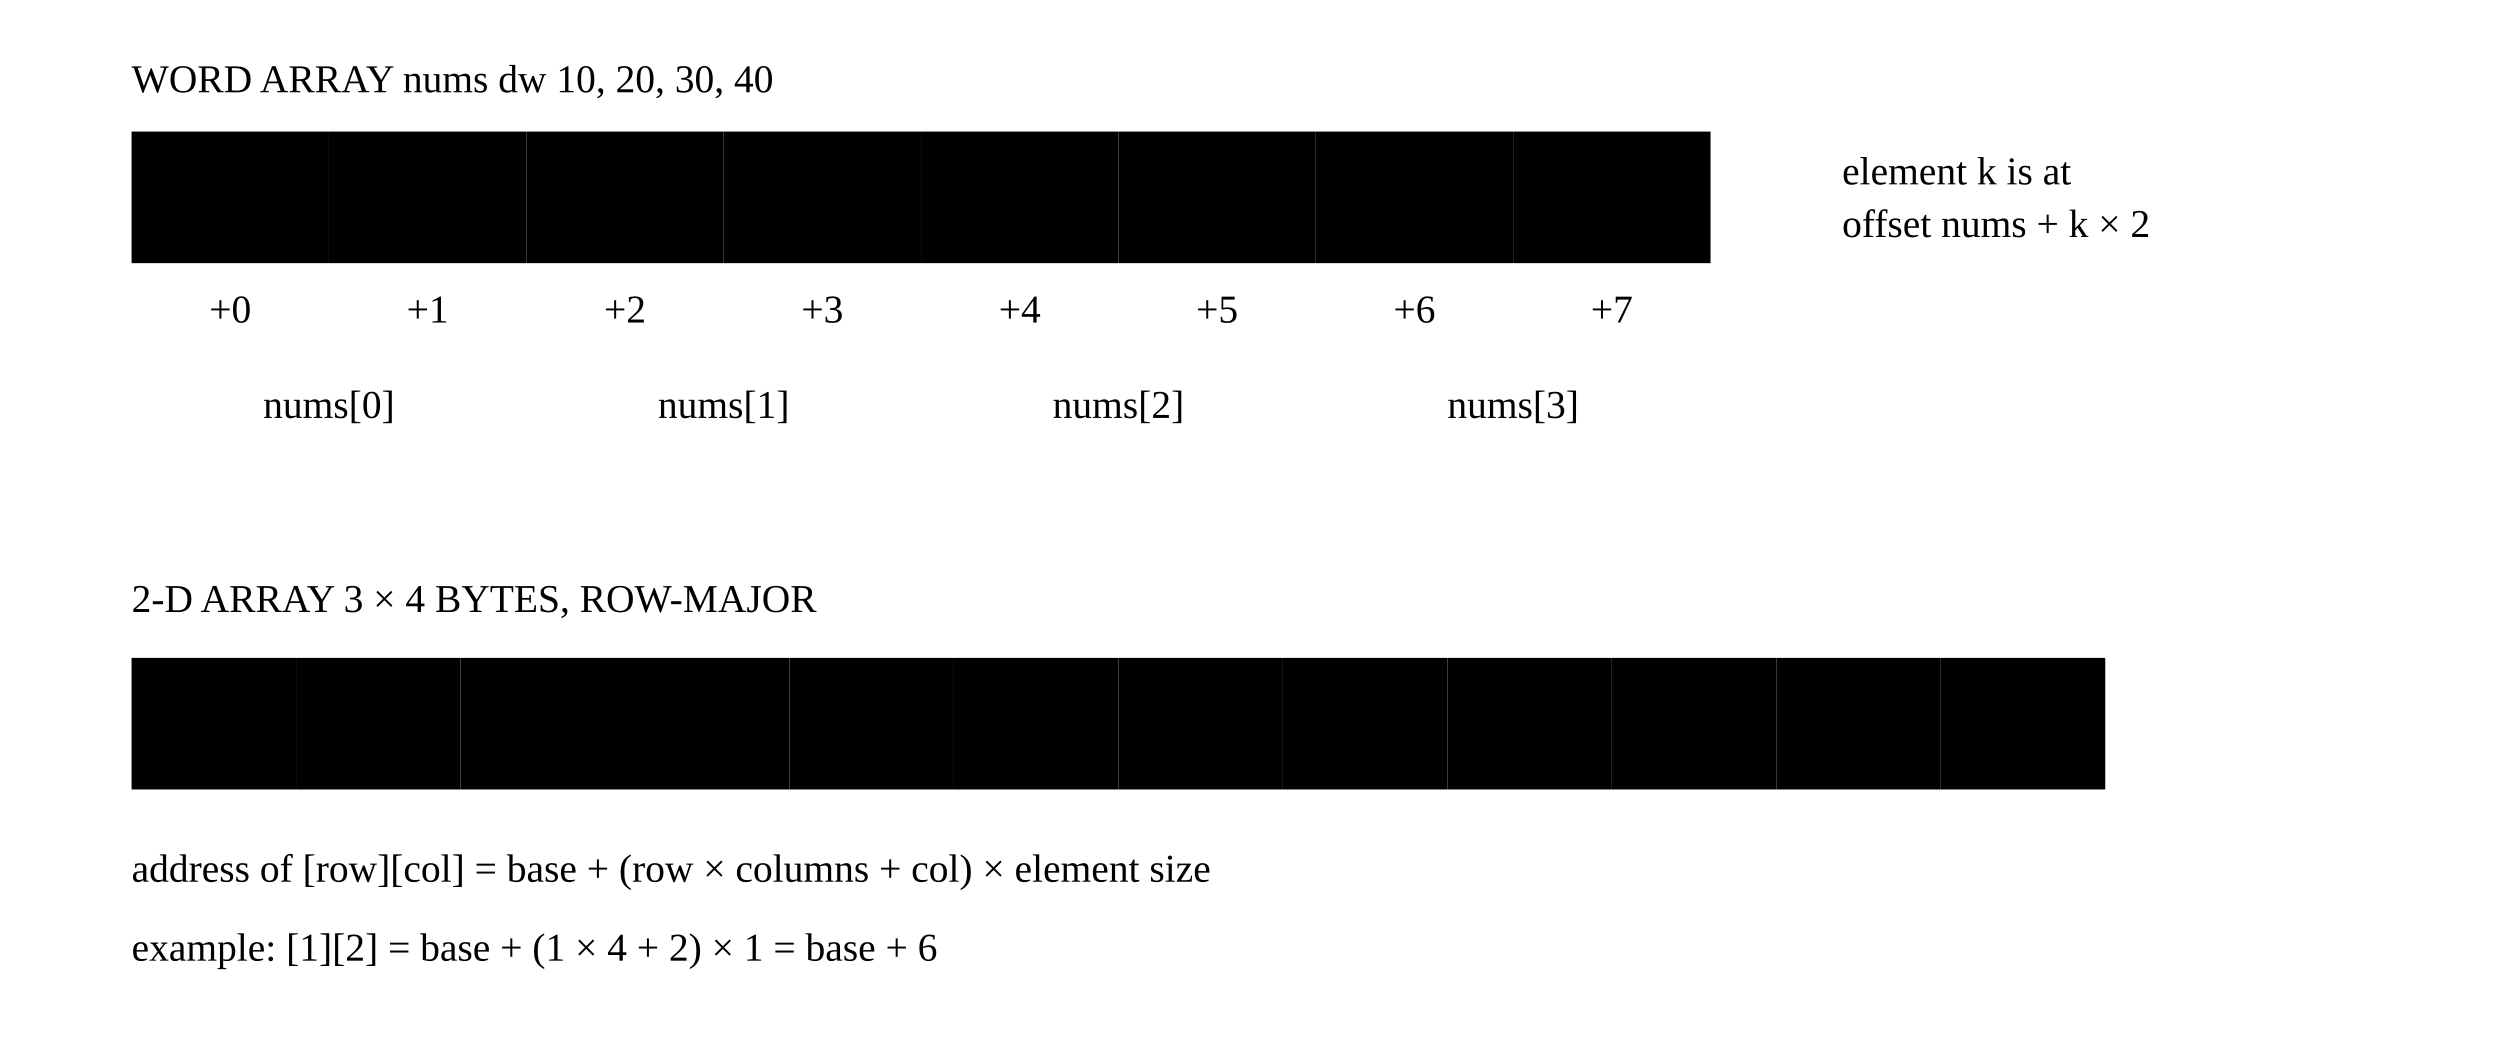
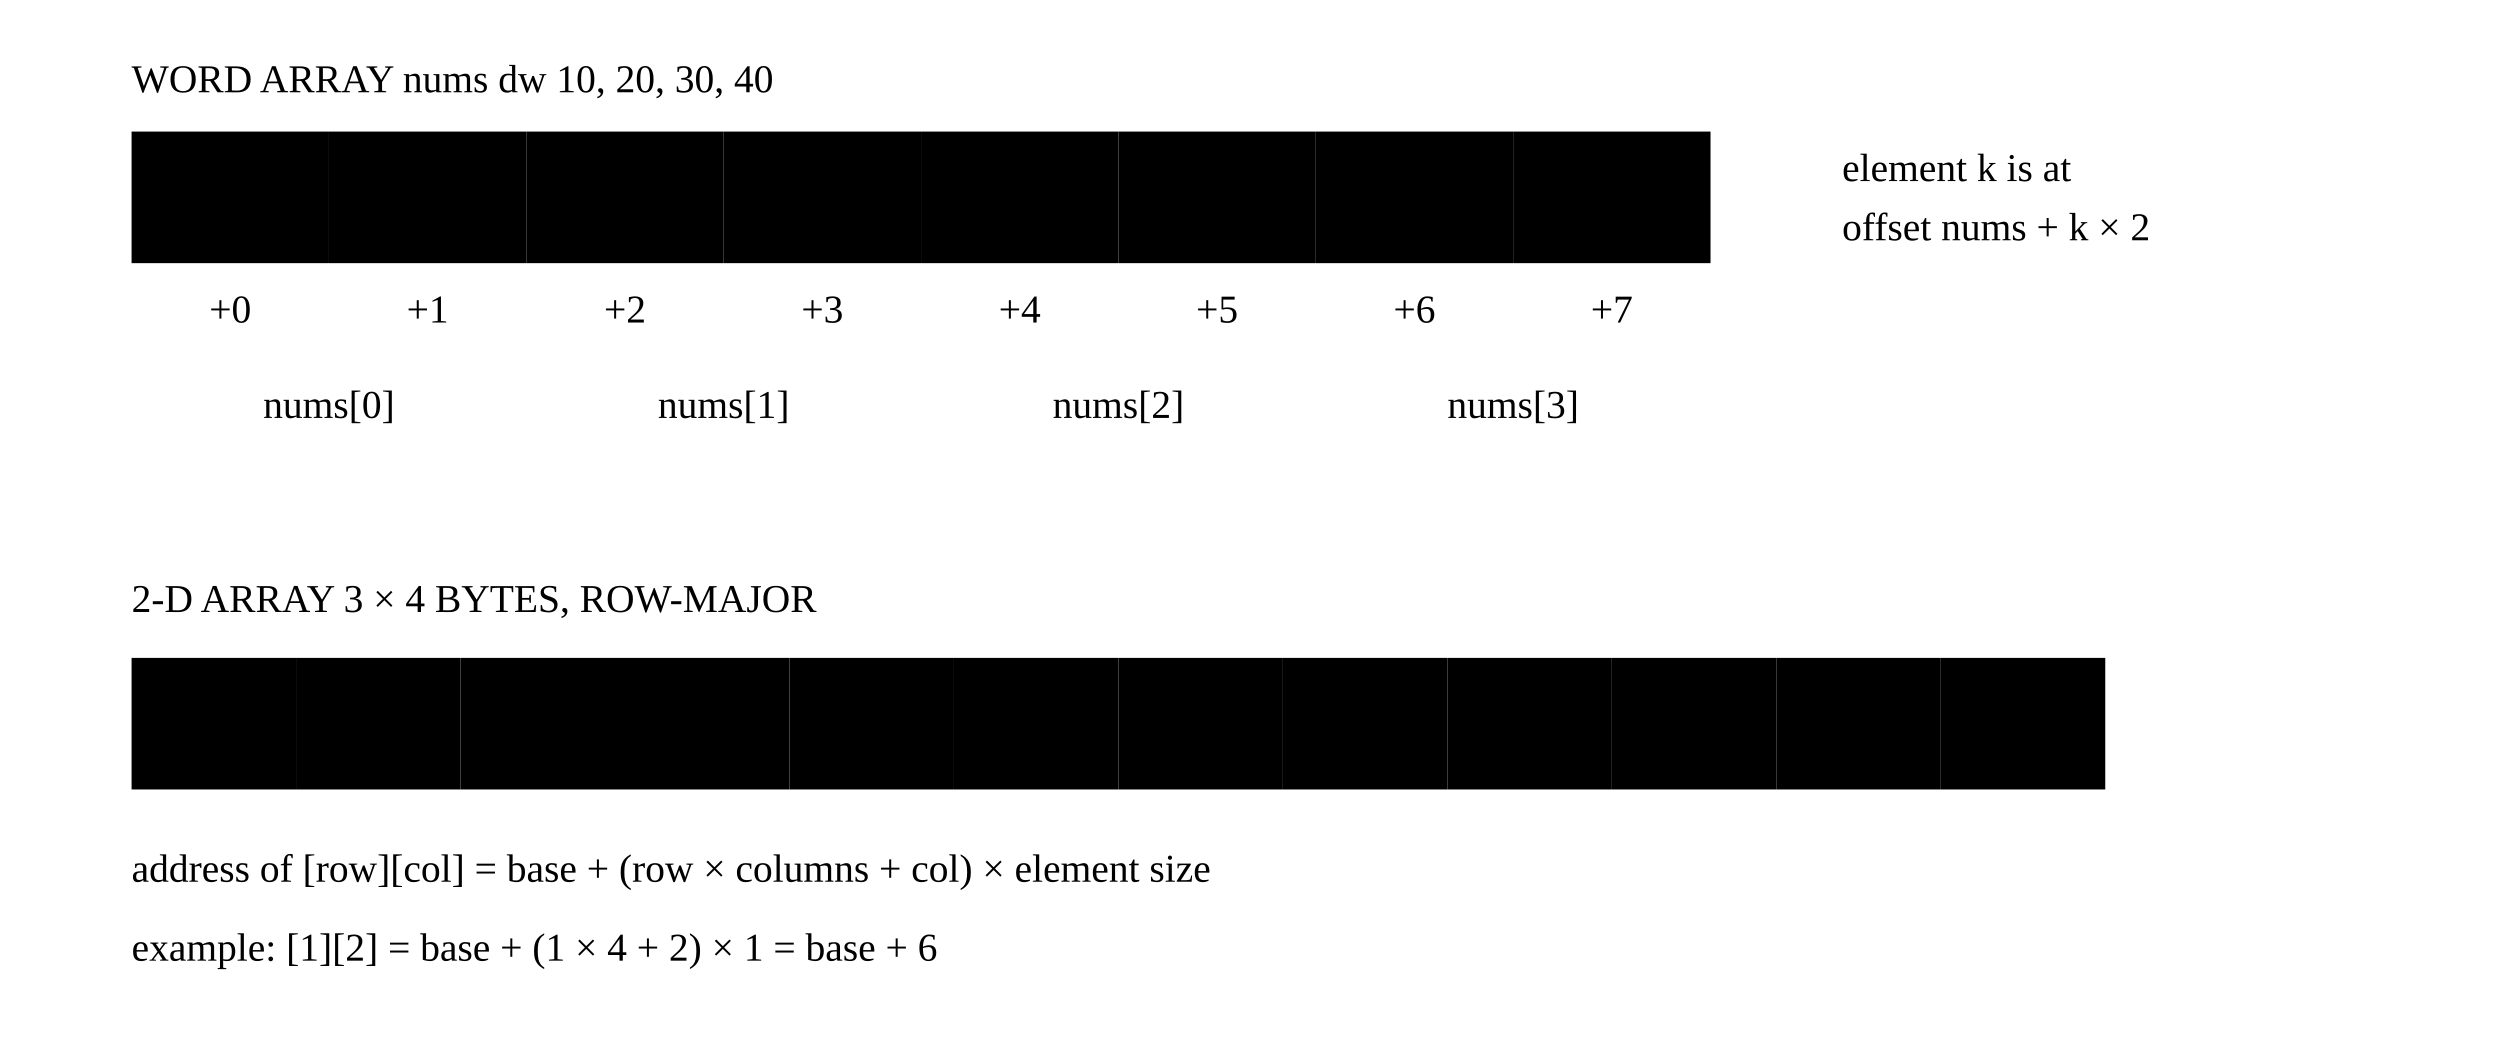
<svg xmlns="http://www.w3.org/2000/svg" viewBox="0 0 760 320" style="min-width:620px">
  <rect class="d-box-3" x="40" y="40" width="60" height="40" rx="0" />
  <rect class="d-box-2" x="100" y="40" width="60" height="40" rx="0" />
  <rect class="d-box-3" x="160" y="40" width="60" height="40" rx="0" />
  <rect class="d-box-2" x="220" y="40" width="60" height="40" rx="0" />
  <rect class="d-box-3" x="280" y="40" width="60" height="40" rx="0" />
  <rect class="d-box-2" x="340" y="40" width="60" height="40" rx="0" />
  <rect class="d-box-3" x="400" y="40" width="60" height="40" rx="0" />
  <rect class="d-box-2" x="460" y="40" width="60" height="40" rx="0" />
  <path class="d-line-mut d-arr2" d="M40.0 136.0 L160.0 136.0" />
  <path class="d-line-mut" d="M40.0 130.0 L40.0 142.0" />
  <path class="d-line-mut" d="M160.0 130.0 L160.0 142.0" />
  <path class="d-line-mut d-arr2" d="M160.0 136.0 L280.0 136.0" />
  <path class="d-line-mut" d="M160.0 130.0 L160.0 142.0" />
  <path class="d-line-mut" d="M280.0 130.0 L280.0 142.0" />
  <path class="d-line-mut d-arr2" d="M280.0 136.0 L400.0 136.0" />
  <path class="d-line-mut" d="M280.0 130.0 L280.0 142.0" />
  <path class="d-line-mut" d="M400.0 130.0 L400.0 142.0" />
  <path class="d-line-mut d-arr2" d="M400.0 136.0 L520.0 136.0" />
  <path class="d-line-mut" d="M400.0 130.0 L400.0 142.0" />
  <path class="d-line-mut" d="M520.0 130.0 L520.0 142.0" />
  <rect class="d-box-2" x="40" y="200" width="50" height="40" rx="0" />
  <rect class="d-box-2" x="90" y="200" width="50" height="40" rx="0" />
  <rect class="d-box-2" x="140" y="200" width="50" height="40" rx="0" />
  <rect class="d-box-2" x="190" y="200" width="50" height="40" rx="0" />
  <rect class="d-box-3" x="240" y="200" width="50" height="40" rx="0" />
  <rect class="d-box-3" x="290" y="200" width="50" height="40" rx="0" />
  <rect class="d-box-3" x="340" y="200" width="50" height="40" rx="0" />
  <rect class="d-box-3" x="390" y="200" width="50" height="40" rx="0" />
  <rect class="d-box-2" x="440" y="200" width="50" height="40" rx="0" />
  <rect class="d-box-2" x="490" y="200" width="50" height="40" rx="0" />
  <rect class="d-box-2" x="540" y="200" width="50" height="40" rx="0" />
  <rect class="d-box-2" x="590" y="200" width="50" height="40" rx="0" />
  <text class="d-caps" x="40" y="24.0" text-anchor="start" dominant-baseline="central">WORD ARRAY   nums dw 10, 20, 30, 40</text>
  <text class="d-mono" x="70" y="60.0" text-anchor="middle" dominant-baseline="central">0A</text>
  <text class="d-small" x="70" y="94.0" text-anchor="middle" dominant-baseline="central">+0</text>
  <text class="d-mono" x="130" y="60.0" text-anchor="middle" dominant-baseline="central">00</text>
  <text class="d-small" x="130" y="94.0" text-anchor="middle" dominant-baseline="central">+1</text>
  <text class="d-mono" x="190" y="60.0" text-anchor="middle" dominant-baseline="central">14</text>
  <text class="d-small" x="190" y="94.0" text-anchor="middle" dominant-baseline="central">+2</text>
  <text class="d-mono" x="250" y="60.0" text-anchor="middle" dominant-baseline="central">00</text>
  <text class="d-small" x="250" y="94.0" text-anchor="middle" dominant-baseline="central">+3</text>
  <text class="d-mono" x="310" y="60.0" text-anchor="middle" dominant-baseline="central">1E</text>
  <text class="d-small" x="310" y="94.0" text-anchor="middle" dominant-baseline="central">+4</text>
  <text class="d-mono" x="370" y="60.0" text-anchor="middle" dominant-baseline="central">00</text>
  <text class="d-small" x="370" y="94.0" text-anchor="middle" dominant-baseline="central">+5</text>
  <text class="d-mono" x="430" y="60.0" text-anchor="middle" dominant-baseline="central">28</text>
  <text class="d-small" x="430" y="94.0" text-anchor="middle" dominant-baseline="central">+6</text>
  <text class="d-mono" x="490" y="60.0" text-anchor="middle" dominant-baseline="central">00</text>
  <text class="d-small" x="490" y="94.0" text-anchor="middle" dominant-baseline="central">+7</text>
  <text class="d-small" x="100" y="123.0" text-anchor="middle" dominant-baseline="central">nums[0]</text>
  <text class="d-small" x="220" y="123.0" text-anchor="middle" dominant-baseline="central">nums[1]</text>
  <text class="d-small" x="340" y="123.0" text-anchor="middle" dominant-baseline="central">nums[2]</text>
  <text class="d-small" x="460" y="123.0" text-anchor="middle" dominant-baseline="central">nums[3]</text>
-   <text class="d-label" x="560" y="52.0" text-anchor="start" dominant-baseline="central">element k is at</text>
-   <text class="d-label" x="560" y="68.0" text-anchor="start" dominant-baseline="central">offset nums + k × 2</text>
+   <text class="d-label" x="560" y="51.0" text-anchor="start" dominant-baseline="central">element k is at</text>
+   <text class="d-label" x="560" y="69.0" text-anchor="start" dominant-baseline="central">offset nums + k × 2</text>
  <text class="d-caps" x="40" y="182.0" text-anchor="start" dominant-baseline="central">2-D ARRAY  3 × 4 BYTES, ROW-MAJOR</text>
  <text class="d-mono" x="65" y="220.0" text-anchor="middle" dominant-baseline="central">0,0</text>
  <text class="d-mono" x="115" y="220.0" text-anchor="middle" dominant-baseline="central">0,1</text>
  <text class="d-mono" x="165" y="220.0" text-anchor="middle" dominant-baseline="central">0,2</text>
  <text class="d-mono" x="215" y="220.0" text-anchor="middle" dominant-baseline="central">0,3</text>
  <text class="d-mono" x="265" y="220.0" text-anchor="middle" dominant-baseline="central">1,0</text>
  <text class="d-mono" x="315" y="220.0" text-anchor="middle" dominant-baseline="central">1,1</text>
  <text class="d-mono" x="365" y="220.0" text-anchor="middle" dominant-baseline="central">1,2</text>
  <text class="d-mono" x="415" y="220.0" text-anchor="middle" dominant-baseline="central">1,3</text>
  <text class="d-mono" x="465" y="220.0" text-anchor="middle" dominant-baseline="central">2,0</text>
  <text class="d-mono" x="515" y="220.0" text-anchor="middle" dominant-baseline="central">2,1</text>
  <text class="d-mono" x="565" y="220.0" text-anchor="middle" dominant-baseline="central">2,2</text>
  <text class="d-mono" x="615" y="220.0" text-anchor="middle" dominant-baseline="central">2,3</text>
  <text class="d-mono" x="40" y="264.0" text-anchor="start" dominant-baseline="central">address of [row][col] = base + (row × columns + col) × element size</text>
  <text class="d-small" x="40" y="288.0" text-anchor="start" dominant-baseline="central">example: [1][2] = base + (1 × 4 + 2) × 1 = base + 6</text>
</svg>
